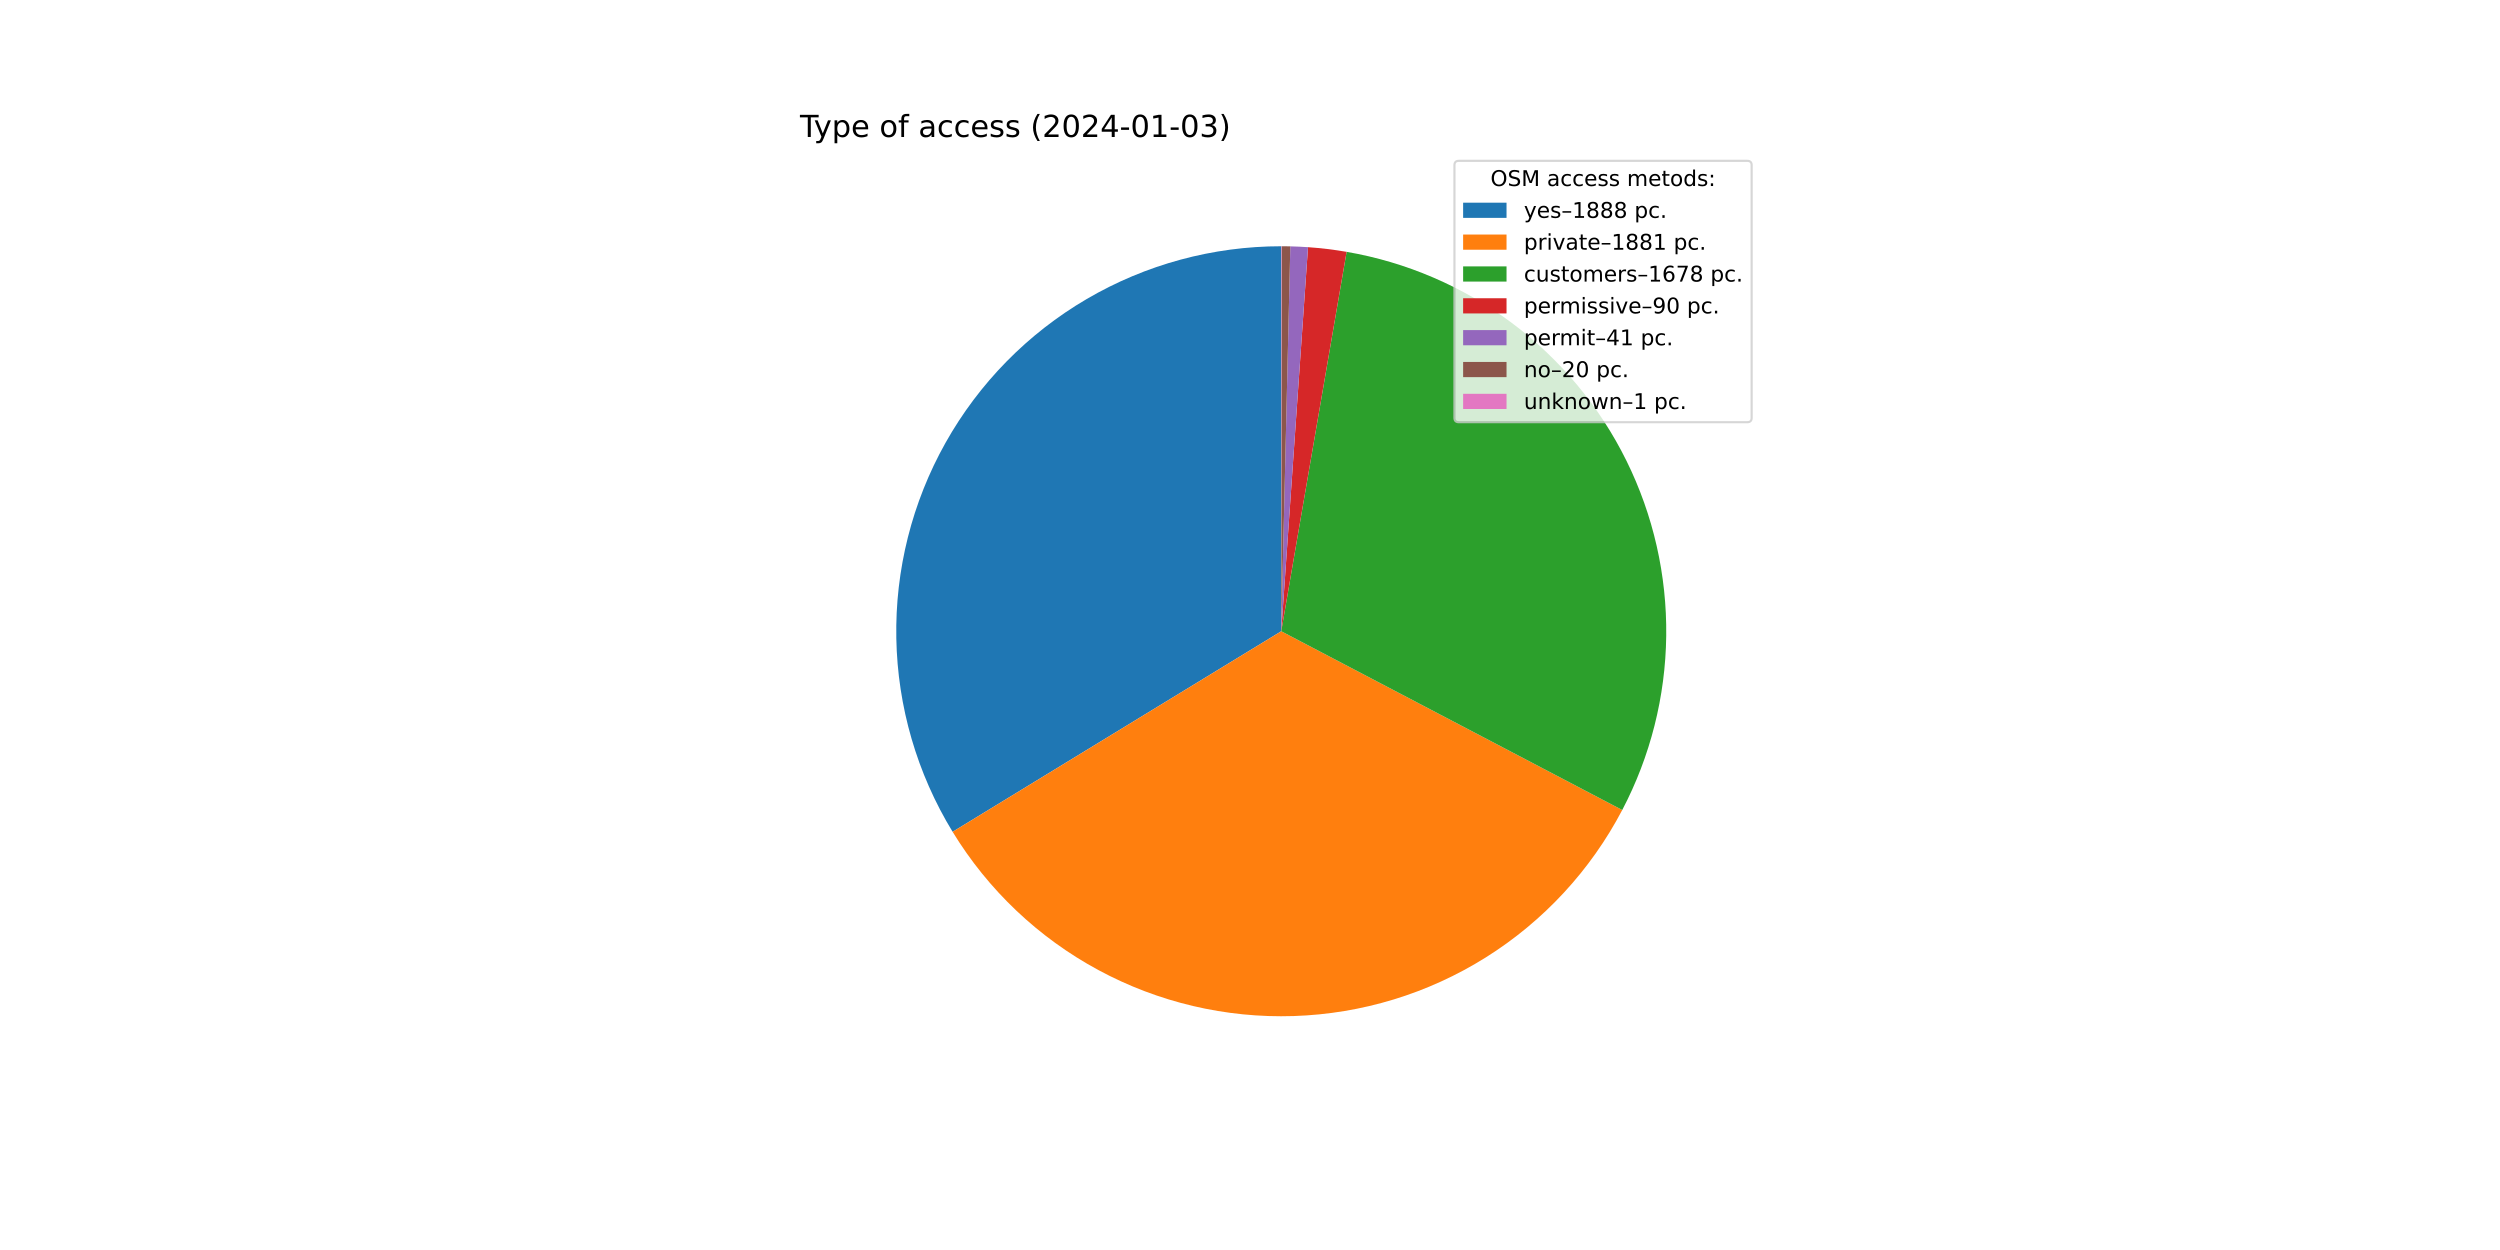
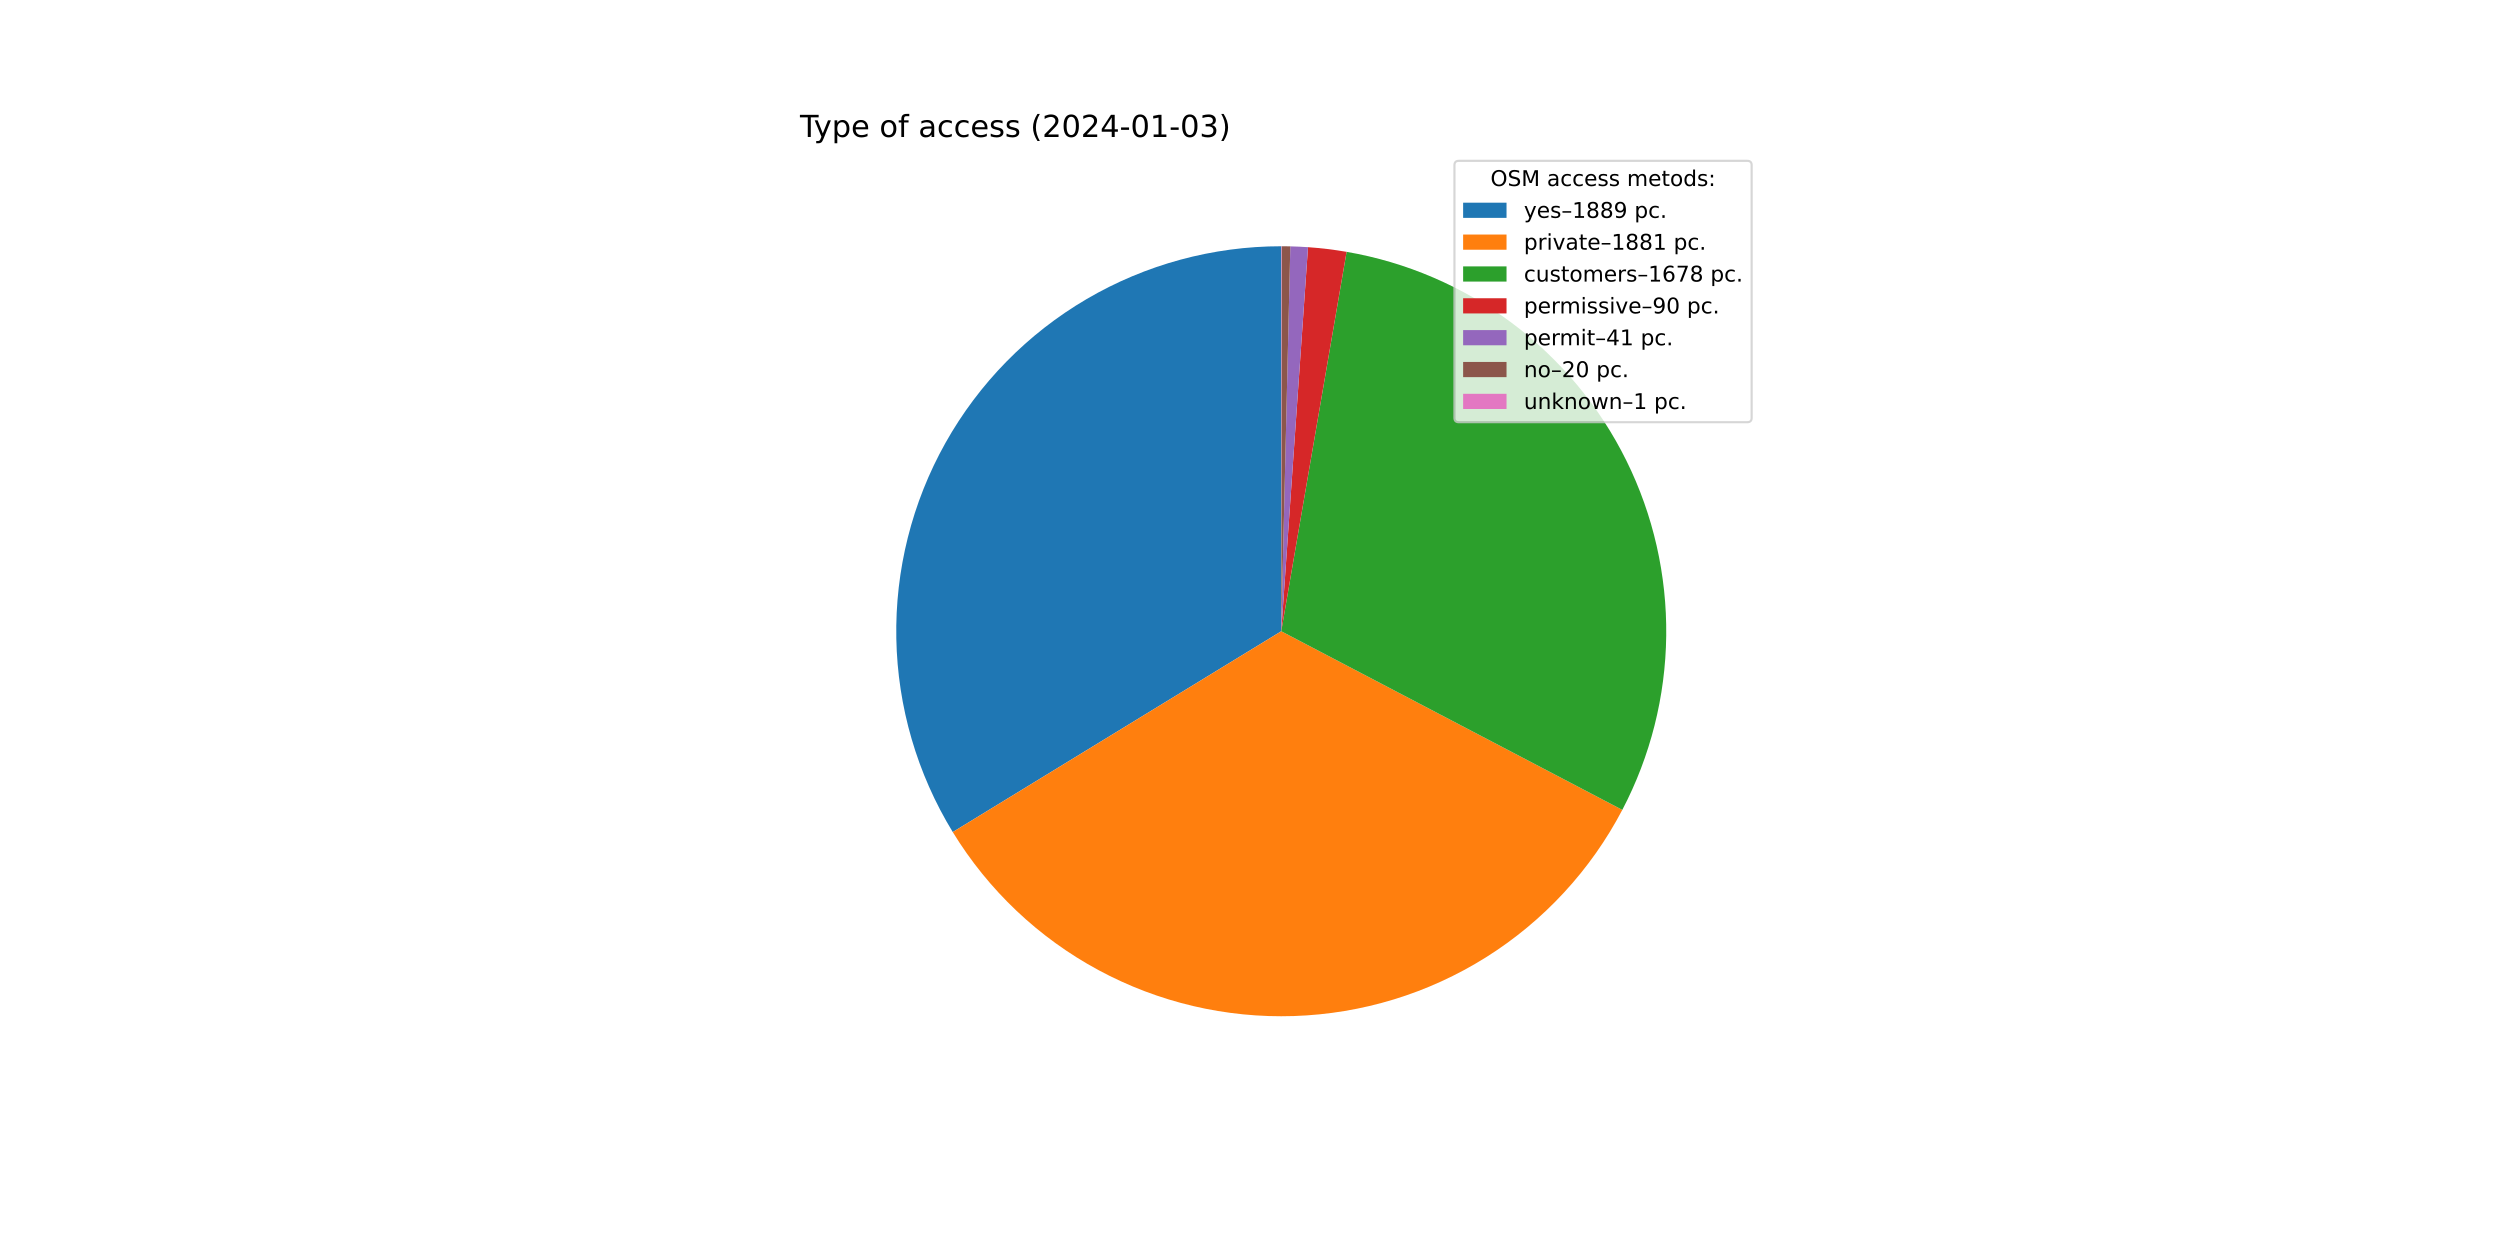
<svg xmlns="http://www.w3.org/2000/svg" xmlns:xlink="http://www.w3.org/1999/xlink" width="1152pt" height="576pt" viewBox="0 0 1152 576" version="1.1">
  <defs>
    <style type="text/css">*{stroke-linejoin: round; stroke-linecap: butt}</style>
  </defs>
  <g id="figure_1">
    <g id="patch_1">
      <path d="M 0 576  L 1152 576  L 1152 0  L 0 0  z " style="fill: #ffffff" />
    </g>
    <g id="axes_1">
      <g id="patch_2">
-         <path d="M 590.4 113.472  C 558.895 113.472 527.952 121.864 500.764 137.782  C 473.576 153.7 451.113 176.577 435.693 204.05  C 420.274 231.524 412.447 262.615 413.021 294.115  C 413.596 325.615 422.551 356.4 438.962 383.293  L 590.4 290.88  L 590.4 113.472  z " style="fill: #1f77b4" />
+         <path d="M 590.4 113.472  C 558.884 113.472 527.93 121.87 500.735 137.799  C 473.541 153.728 451.076 176.619 435.661 204.108  C 420.246 231.597 412.431 262.703 413.023 294.214  C 413.616 325.724 422.594 356.515 439.031 383.406  L 590.4 290.88  L 590.4 113.472  z " style="fill: #1f77b4" />
      </g>
      <g id="patch_3">
-         <path d="M 438.962 383.293  C 455.312 410.085 478.482 432.065 506.099 446.979  C 533.716 461.894 564.802 469.215 596.173 468.194  C 627.543 467.173 658.087 457.845 684.675 441.166  C 711.264 424.487 732.956 401.046 747.528 373.248  L 590.4 290.88  L 438.962 383.293  z " style="fill: #ff7f0e" />
+         <path d="M 439.031 383.406  C 455.397 410.181 478.579 432.14 506.2 447.034  C 533.822 461.928 564.907 469.229 596.271 468.191  C 627.635 467.152 658.169 457.81 684.745 441.122  C 711.32 424.434 732.999 400.989 747.558 373.19  L 590.4 290.88  L 439.031 383.406  z " style="fill: #ff7f0e" />
      </g>
      <g id="patch_4">
-         <path d="M 747.528 373.248  C 760.512 348.478 767.458 320.985 767.795 293.02  C 768.132 265.055 761.852 237.403 749.469 212.327  C 737.086 187.251 718.947 165.455 696.537 148.723  C 674.127 131.992 648.076 120.794 620.515 116.047  L 590.4 290.88  L 747.528 373.248  z " style="fill: #2ca02c" />
+         <path d="M 747.558 373.19  C 760.531 348.42 767.466 320.93 767.796 292.97  C 768.125 265.01 761.84 237.364 749.454 212.295  C 737.068 187.227 718.929 165.437 696.521 148.711  C 674.113 131.985 648.066 120.791 620.509 116.046  L 590.4 290.88  L 747.558 373.19  z " style="fill: #2ca02c" />
      </g>
      <g id="patch_5">
-         <path d="M 620.515 116.047  C 617.572 115.54 614.616 115.107 611.651 114.749  C 608.686 114.392 605.713 114.109 602.733 113.901  L 590.4 290.88  L 620.515 116.047  z " style="fill: #d62728" />
+         <path d="M 620.509 116.046  C 617.567 115.539 614.612 115.107 611.647 114.749  C 608.683 114.391 605.71 114.109 602.731 113.901  L 590.4 290.88  L 620.509 116.046  z " style="fill: #d62728" />
      </g>
      <g id="patch_6">
-         <path d="M 602.733 113.901  C 601.376 113.807 600.018 113.728 598.659 113.664  C 597.3 113.601 595.94 113.553 594.58 113.521  L 590.4 290.88  L 602.733 113.901  z " style="fill: #9467bd" />
+         <path d="M 602.731 113.901  C 601.374 113.807 600.016 113.728 598.658 113.664  C 597.299 113.601 595.94 113.553 594.58 113.521  L 590.4 290.88  L 602.731 113.901  z " style="fill: #9467bd" />
      </g>
      <g id="patch_7">
-         <path d="M 594.58 113.521  C 593.917 113.506 593.253 113.494 592.59 113.486  C 591.926 113.477 591.263 113.473 590.599 113.472  L 590.4 290.88  L 594.58 113.521  z " style="fill: #8c564b" />
+         <path d="M 594.58 113.521  C 593.916 113.506 593.253 113.494 592.59 113.486  C 591.926 113.477 591.263 113.473 590.599 113.472  L 590.4 290.88  L 594.58 113.521  z " style="fill: #8c564b" />
      </g>
      <g id="patch_8">
        <path d="M 590.599 113.472  C 590.566 113.472 590.533 113.472 590.5 113.472  C 590.466 113.472 590.433 113.472 590.4 113.472  L 590.4 290.88  L 590.599 113.472  z " style="fill: #e377c2" />
      </g>
      <g id="matplotlib.axis_1" />
      <g id="matplotlib.axis_2" />
      <g id="text_1">
        <g transform="translate(368.64 63.12)scale(0.14 -0.14)">
          <defs>
            <path id="DejaVuSans-54" d="M -19 4666  L 3928 4666  L 3928 4134  L 2272 4134  L 2272 0  L 1638 0  L 1638 4134  L -19 4134  L -19 4666  z " transform="scale(0.015625)" />
            <path id="DejaVuSans-79" d="M 2059 -325  Q 1816 -950 1584 -1140  Q 1353 -1331 966 -1331  L 506 -1331  L 506 -850  L 844 -850  Q 1081 -850 1212 -737  Q 1344 -625 1503 -206  L 1606 56  L 191 3500  L 800 3500  L 1894 763  L 2988 3500  L 3597 3500  L 2059 -325  z " transform="scale(0.015625)" />
            <path id="DejaVuSans-70" d="M 1159 525  L 1159 -1331  L 581 -1331  L 581 3500  L 1159 3500  L 1159 2969  Q 1341 3281 1617 3432  Q 1894 3584 2278 3584  Q 2916 3584 3314 3078  Q 3713 2572 3713 1747  Q 3713 922 3314 415  Q 2916 -91 2278 -91  Q 1894 -91 1617 61  Q 1341 213 1159 525  z M 3116 1747  Q 3116 2381 2855 2742  Q 2594 3103 2138 3103  Q 1681 3103 1420 2742  Q 1159 2381 1159 1747  Q 1159 1113 1420 752  Q 1681 391 2138 391  Q 2594 391 2855 752  Q 3116 1113 3116 1747  z " transform="scale(0.015625)" />
            <path id="DejaVuSans-65" d="M 3597 1894  L 3597 1613  L 953 1613  Q 991 1019 1311 708  Q 1631 397 2203 397  Q 2534 397 2845 478  Q 3156 559 3463 722  L 3463 178  Q 3153 47 2828 -22  Q 2503 -91 2169 -91  Q 1331 -91 842 396  Q 353 884 353 1716  Q 353 2575 817 3079  Q 1281 3584 2069 3584  Q 2775 3584 3186 3129  Q 3597 2675 3597 1894  z M 3022 2063  Q 3016 2534 2758 2815  Q 2500 3097 2075 3097  Q 1594 3097 1305 2825  Q 1016 2553 972 2059  L 3022 2063  z " transform="scale(0.015625)" />
            <path id="DejaVuSans-20" transform="scale(0.015625)" />
            <path id="DejaVuSans-6f" d="M 1959 3097  Q 1497 3097 1228 2736  Q 959 2375 959 1747  Q 959 1119 1226 758  Q 1494 397 1959 397  Q 2419 397 2687 759  Q 2956 1122 2956 1747  Q 2956 2369 2687 2733  Q 2419 3097 1959 3097  z M 1959 3584  Q 2709 3584 3137 3096  Q 3566 2609 3566 1747  Q 3566 888 3137 398  Q 2709 -91 1959 -91  Q 1206 -91 779 398  Q 353 888 353 1747  Q 353 2609 779 3096  Q 1206 3584 1959 3584  z " transform="scale(0.015625)" />
            <path id="DejaVuSans-66" d="M 2375 4863  L 2375 4384  L 1825 4384  Q 1516 4384 1395 4259  Q 1275 4134 1275 3809  L 1275 3500  L 2222 3500  L 2222 3053  L 1275 3053  L 1275 0  L 697 0  L 697 3053  L 147 3053  L 147 3500  L 697 3500  L 697 3744  Q 697 4328 969 4595  Q 1241 4863 1831 4863  L 2375 4863  z " transform="scale(0.015625)" />
            <path id="DejaVuSans-61" d="M 2194 1759  Q 1497 1759 1228 1600  Q 959 1441 959 1056  Q 959 750 1161 570  Q 1363 391 1709 391  Q 2188 391 2477 730  Q 2766 1069 2766 1631  L 2766 1759  L 2194 1759  z M 3341 1997  L 3341 0  L 2766 0  L 2766 531  Q 2569 213 2275 61  Q 1981 -91 1556 -91  Q 1019 -91 701 211  Q 384 513 384 1019  Q 384 1609 779 1909  Q 1175 2209 1959 2209  L 2766 2209  L 2766 2266  Q 2766 2663 2505 2880  Q 2244 3097 1772 3097  Q 1472 3097 1187 3025  Q 903 2953 641 2809  L 641 3341  Q 956 3463 1253 3523  Q 1550 3584 1831 3584  Q 2591 3584 2966 3190  Q 3341 2797 3341 1997  z " transform="scale(0.015625)" />
            <path id="DejaVuSans-63" d="M 3122 3366  L 3122 2828  Q 2878 2963 2633 3030  Q 2388 3097 2138 3097  Q 1578 3097 1268 2742  Q 959 2388 959 1747  Q 959 1106 1268 751  Q 1578 397 2138 397  Q 2388 397 2633 464  Q 2878 531 3122 666  L 3122 134  Q 2881 22 2623 -34  Q 2366 -91 2075 -91  Q 1284 -91 818 406  Q 353 903 353 1747  Q 353 2603 823 3093  Q 1294 3584 2113 3584  Q 2378 3584 2631 3529  Q 2884 3475 3122 3366  z " transform="scale(0.015625)" />
            <path id="DejaVuSans-73" d="M 2834 3397  L 2834 2853  Q 2591 2978 2328 3040  Q 2066 3103 1784 3103  Q 1356 3103 1142 2972  Q 928 2841 928 2578  Q 928 2378 1081 2264  Q 1234 2150 1697 2047  L 1894 2003  Q 2506 1872 2764 1633  Q 3022 1394 3022 966  Q 3022 478 2636 193  Q 2250 -91 1575 -91  Q 1294 -91 989 -36  Q 684 19 347 128  L 347 722  Q 666 556 975 473  Q 1284 391 1588 391  Q 1994 391 2212 530  Q 2431 669 2431 922  Q 2431 1156 2273 1281  Q 2116 1406 1581 1522  L 1381 1569  Q 847 1681 609 1914  Q 372 2147 372 2553  Q 372 3047 722 3315  Q 1072 3584 1716 3584  Q 2034 3584 2315 3537  Q 2597 3491 2834 3397  z " transform="scale(0.015625)" />
            <path id="DejaVuSans-28" d="M 1984 4856  Q 1566 4138 1362 3434  Q 1159 2731 1159 2009  Q 1159 1288 1364 580  Q 1569 -128 1984 -844  L 1484 -844  Q 1016 -109 783 600  Q 550 1309 550 2009  Q 550 2706 781 3412  Q 1013 4119 1484 4856  L 1984 4856  z " transform="scale(0.015625)" />
            <path id="DejaVuSans-32" d="M 1228 531  L 3431 531  L 3431 0  L 469 0  L 469 531  Q 828 903 1448 1529  Q 2069 2156 2228 2338  Q 2531 2678 2651 2914  Q 2772 3150 2772 3378  Q 2772 3750 2511 3984  Q 2250 4219 1831 4219  Q 1534 4219 1204 4116  Q 875 4013 500 3803  L 500 4441  Q 881 4594 1212 4672  Q 1544 4750 1819 4750  Q 2544 4750 2975 4387  Q 3406 4025 3406 3419  Q 3406 3131 3298 2873  Q 3191 2616 2906 2266  Q 2828 2175 2409 1742  Q 1991 1309 1228 531  z " transform="scale(0.015625)" />
            <path id="DejaVuSans-30" d="M 2034 4250  Q 1547 4250 1301 3770  Q 1056 3291 1056 2328  Q 1056 1369 1301 889  Q 1547 409 2034 409  Q 2525 409 2770 889  Q 3016 1369 3016 2328  Q 3016 3291 2770 3770  Q 2525 4250 2034 4250  z M 2034 4750  Q 2819 4750 3233 4129  Q 3647 3509 3647 2328  Q 3647 1150 3233 529  Q 2819 -91 2034 -91  Q 1250 -91 836 529  Q 422 1150 422 2328  Q 422 3509 836 4129  Q 1250 4750 2034 4750  z " transform="scale(0.015625)" />
            <path id="DejaVuSans-34" d="M 2419 4116  L 825 1625  L 2419 1625  L 2419 4116  z M 2253 4666  L 3047 4666  L 3047 1625  L 3713 1625  L 3713 1100  L 3047 1100  L 3047 0  L 2419 0  L 2419 1100  L 313 1100  L 313 1709  L 2253 4666  z " transform="scale(0.015625)" />
            <path id="DejaVuSans-2d" d="M 313 2009  L 1997 2009  L 1997 1497  L 313 1497  L 313 2009  z " transform="scale(0.015625)" />
            <path id="DejaVuSans-31" d="M 794 531  L 1825 531  L 1825 4091  L 703 3866  L 703 4441  L 1819 4666  L 2450 4666  L 2450 531  L 3481 531  L 3481 0  L 794 0  L 794 531  z " transform="scale(0.015625)" />
            <path id="DejaVuSans-33" d="M 2597 2516  Q 3050 2419 3304 2112  Q 3559 1806 3559 1356  Q 3559 666 3084 287  Q 2609 -91 1734 -91  Q 1441 -91 1130 -33  Q 819 25 488 141  L 488 750  Q 750 597 1062 519  Q 1375 441 1716 441  Q 2309 441 2620 675  Q 2931 909 2931 1356  Q 2931 1769 2642 2001  Q 2353 2234 1838 2234  L 1294 2234  L 1294 2753  L 1863 2753  Q 2328 2753 2575 2939  Q 2822 3125 2822 3475  Q 2822 3834 2567 4026  Q 2313 4219 1838 4219  Q 1578 4219 1281 4162  Q 984 4106 628 3988  L 628 4550  Q 988 4650 1302 4700  Q 1616 4750 1894 4750  Q 2613 4750 3031 4423  Q 3450 4097 3450 3541  Q 3450 3153 3228 2886  Q 3006 2619 2597 2516  z " transform="scale(0.015625)" />
            <path id="DejaVuSans-29" d="M 513 4856  L 1013 4856  Q 1481 4119 1714 3412  Q 1947 2706 1947 2009  Q 1947 1309 1714 600  Q 1481 -109 1013 -844  L 513 -844  Q 928 -128 1133 580  Q 1338 1288 1338 2009  Q 1338 2731 1133 3434  Q 928 4138 513 4856  z " transform="scale(0.015625)" />
          </defs>
          <use xlink:href="#DejaVuSans-54" />
          <use xlink:href="#DejaVuSans-79" x="45.459" />
          <use xlink:href="#DejaVuSans-70" x="104.639" />
          <use xlink:href="#DejaVuSans-65" x="168.115" />
          <use xlink:href="#DejaVuSans-20" x="229.639" />
          <use xlink:href="#DejaVuSans-6f" x="261.426" />
          <use xlink:href="#DejaVuSans-66" x="322.607" />
          <use xlink:href="#DejaVuSans-20" x="357.812" />
          <use xlink:href="#DejaVuSans-61" x="389.6" />
          <use xlink:href="#DejaVuSans-63" x="450.879" />
          <use xlink:href="#DejaVuSans-63" x="505.859" />
          <use xlink:href="#DejaVuSans-65" x="560.84" />
          <use xlink:href="#DejaVuSans-73" x="622.363" />
          <use xlink:href="#DejaVuSans-73" x="674.463" />
          <use xlink:href="#DejaVuSans-20" x="726.562" />
          <use xlink:href="#DejaVuSans-28" x="758.35" />
          <use xlink:href="#DejaVuSans-32" x="797.363" />
          <use xlink:href="#DejaVuSans-30" x="860.986" />
          <use xlink:href="#DejaVuSans-32" x="924.609" />
          <use xlink:href="#DejaVuSans-34" x="988.232" />
          <use xlink:href="#DejaVuSans-2d" x="1051.855" />
          <use xlink:href="#DejaVuSans-30" x="1087.939" />
          <use xlink:href="#DejaVuSans-31" x="1151.562" />
          <use xlink:href="#DejaVuSans-2d" x="1215.186" />
          <use xlink:href="#DejaVuSans-30" x="1251.27" />
          <use xlink:href="#DejaVuSans-33" x="1314.893" />
          <use xlink:href="#DejaVuSans-29" x="1378.516" />
        </g>
      </g>
      <g id="legend_1">
        <g id="patch_9">
          <path d="M 672.208 194.545  L 805.16 194.545  Q 807.16 194.545 807.16 192.545  L 807.16 76.12  Q 807.16 74.12 805.16 74.12  L 672.208 74.12  Q 670.208 74.12 670.208 76.12  L 670.208 192.545  Q 670.208 194.545 672.208 194.545  z " style="fill: #ffffff; opacity: 0.8; stroke: #cccccc; stroke-linejoin: miter" />
        </g>
        <g id="text_2">
          <g transform="translate(686.8038 85.71844)scale(0.1 -0.1)">
            <defs>
              <path id="DejaVuSans-4f" d="M 2522 4238  Q 1834 4238 1429 3725  Q 1025 3213 1025 2328  Q 1025 1447 1429 934  Q 1834 422 2522 422  Q 3209 422 3611 934  Q 4013 1447 4013 2328  Q 4013 3213 3611 3725  Q 3209 4238 2522 4238  z M 2522 4750  Q 3503 4750 4090 4092  Q 4678 3434 4678 2328  Q 4678 1225 4090 567  Q 3503 -91 2522 -91  Q 1538 -91 948 565  Q 359 1222 359 2328  Q 359 3434 948 4092  Q 1538 4750 2522 4750  z " transform="scale(0.015625)" />
              <path id="DejaVuSans-53" d="M 3425 4513  L 3425 3897  Q 3066 4069 2747 4153  Q 2428 4238 2131 4238  Q 1616 4238 1336 4038  Q 1056 3838 1056 3469  Q 1056 3159 1242 3001  Q 1428 2844 1947 2747  L 2328 2669  Q 3034 2534 3370 2195  Q 3706 1856 3706 1288  Q 3706 609 3251 259  Q 2797 -91 1919 -91  Q 1588 -91 1214 -16  Q 841 59 441 206  L 441 856  Q 825 641 1194 531  Q 1563 422 1919 422  Q 2459 422 2753 634  Q 3047 847 3047 1241  Q 3047 1584 2836 1778  Q 2625 1972 2144 2069  L 1759 2144  Q 1053 2284 737 2584  Q 422 2884 422 3419  Q 422 4038 858 4394  Q 1294 4750 2059 4750  Q 2388 4750 2728 4690  Q 3069 4631 3425 4513  z " transform="scale(0.015625)" />
              <path id="DejaVuSans-4d" d="M 628 4666  L 1569 4666  L 2759 1491  L 3956 4666  L 4897 4666  L 4897 0  L 4281 0  L 4281 4097  L 3078 897  L 2444 897  L 1241 4097  L 1241 0  L 628 0  L 628 4666  z " transform="scale(0.015625)" />
              <path id="DejaVuSans-6d" d="M 3328 2828  Q 3544 3216 3844 3400  Q 4144 3584 4550 3584  Q 5097 3584 5394 3201  Q 5691 2819 5691 2113  L 5691 0  L 5113 0  L 5113 2094  Q 5113 2597 4934 2840  Q 4756 3084 4391 3084  Q 3944 3084 3684 2787  Q 3425 2491 3425 1978  L 3425 0  L 2847 0  L 2847 2094  Q 2847 2600 2669 2842  Q 2491 3084 2119 3084  Q 1678 3084 1418 2786  Q 1159 2488 1159 1978  L 1159 0  L 581 0  L 581 3500  L 1159 3500  L 1159 2956  Q 1356 3278 1631 3431  Q 1906 3584 2284 3584  Q 2666 3584 2933 3390  Q 3200 3197 3328 2828  z " transform="scale(0.015625)" />
              <path id="DejaVuSans-74" d="M 1172 4494  L 1172 3500  L 2356 3500  L 2356 3053  L 1172 3053  L 1172 1153  Q 1172 725 1289 603  Q 1406 481 1766 481  L 2356 481  L 2356 0  L 1766 0  Q 1100 0 847 248  Q 594 497 594 1153  L 594 3053  L 172 3053  L 172 3500  L 594 3500  L 594 4494  L 1172 4494  z " transform="scale(0.015625)" />
              <path id="DejaVuSans-64" d="M 2906 2969  L 2906 4863  L 3481 4863  L 3481 0  L 2906 0  L 2906 525  Q 2725 213 2448 61  Q 2172 -91 1784 -91  Q 1150 -91 751 415  Q 353 922 353 1747  Q 353 2572 751 3078  Q 1150 3584 1784 3584  Q 2172 3584 2448 3432  Q 2725 3281 2906 2969  z M 947 1747  Q 947 1113 1208 752  Q 1469 391 1925 391  Q 2381 391 2643 752  Q 2906 1113 2906 1747  Q 2906 2381 2643 2742  Q 2381 3103 1925 3103  Q 1469 3103 1208 2742  Q 947 2381 947 1747  z " transform="scale(0.015625)" />
              <path id="DejaVuSans-3a" d="M 750 794  L 1409 794  L 1409 0  L 750 0  L 750 794  z M 750 3309  L 1409 3309  L 1409 2516  L 750 2516  L 750 3309  z " transform="scale(0.015625)" />
            </defs>
            <use xlink:href="#DejaVuSans-4f" />
            <use xlink:href="#DejaVuSans-53" x="78.711" />
            <use xlink:href="#DejaVuSans-4d" x="142.188" />
            <use xlink:href="#DejaVuSans-20" x="228.467" />
            <use xlink:href="#DejaVuSans-61" x="260.254" />
            <use xlink:href="#DejaVuSans-63" x="321.533" />
            <use xlink:href="#DejaVuSans-63" x="376.514" />
            <use xlink:href="#DejaVuSans-65" x="431.494" />
            <use xlink:href="#DejaVuSans-73" x="493.018" />
            <use xlink:href="#DejaVuSans-73" x="545.117" />
            <use xlink:href="#DejaVuSans-20" x="597.217" />
            <use xlink:href="#DejaVuSans-6d" x="629.004" />
            <use xlink:href="#DejaVuSans-65" x="726.416" />
            <use xlink:href="#DejaVuSans-74" x="787.939" />
            <use xlink:href="#DejaVuSans-6f" x="827.148" />
            <use xlink:href="#DejaVuSans-64" x="888.33" />
            <use xlink:href="#DejaVuSans-73" x="951.807" />
            <use xlink:href="#DejaVuSans-3a" x="1003.906" />
          </g>
        </g>
        <g id="patch_10">
          <path d="M 674.208 100.397  L 694.208 100.397  L 694.208 93.397  L 674.208 93.397  z " style="fill: #1f77b4" />
        </g>
        <g id="text_3">
          <g transform="translate(702.2084 100.3966)scale(0.1 -0.1)">
            <defs>
              <path id="DejaVuSans-2013" d="M 313 1978  L 2888 1978  L 2888 1528  L 313 1528  L 313 1978  z " transform="scale(0.015625)" />
              <path id="DejaVuSans-38" d="M 2034 2216  Q 1584 2216 1326 1975  Q 1069 1734 1069 1313  Q 1069 891 1326 650  Q 1584 409 2034 409  Q 2484 409 2743 651  Q 3003 894 3003 1313  Q 3003 1734 2745 1975  Q 2488 2216 2034 2216  z M 1403 2484  Q 997 2584 770 2862  Q 544 3141 544 3541  Q 544 4100 942 4425  Q 1341 4750 2034 4750  Q 2731 4750 3128 4425  Q 3525 4100 3525 3541  Q 3525 3141 3298 2862  Q 3072 2584 2669 2484  Q 3125 2378 3379 2068  Q 3634 1759 3634 1313  Q 3634 634 3220 271  Q 2806 -91 2034 -91  Q 1263 -91 848 271  Q 434 634 434 1313  Q 434 1759 690 2068  Q 947 2378 1403 2484  z M 1172 3481  Q 1172 3119 1398 2916  Q 1625 2713 2034 2713  Q 2441 2713 2670 2916  Q 2900 3119 2900 3481  Q 2900 3844 2670 4047  Q 2441 4250 2034 4250  Q 1625 4250 1398 4047  Q 1172 3844 1172 3481  z " transform="scale(0.015625)" />
+               <path id="DejaVuSans-39" d="M 703 97  L 703 672  Q 941 559 1184 500  Q 1428 441 1663 441  Q 2288 441 2617 861  Q 2947 1281 2994 2138  Q 2813 1869 2534 1725  Q 2256 1581 1919 1581  Q 1219 1581 811 2004  Q 403 2428 403 3163  Q 403 3881 828 4315  Q 1253 4750 1959 4750  Q 2769 4750 3195 4129  Q 3622 3509 3622 2328  Q 3622 1225 3098 567  Q 2575 -91 1691 -91  Q 1453 -91 1209 -44  Q 966 3 703 97  z M 1959 2075  Q 2384 2075 2632 2365  Q 2881 2656 2881 3163  Q 2881 3666 2632 3958  Q 2384 4250 1959 4250  Q 1534 4250 1286 3958  Q 1038 3666 1038 3163  Q 1038 2656 1286 2365  Q 1534 2075 1959 2075  z " transform="scale(0.015625)" />
              <path id="DejaVuSans-2e" d="M 684 794  L 1344 794  L 1344 0  L 684 0  L 684 794  z " transform="scale(0.015625)" />
            </defs>
            <use xlink:href="#DejaVuSans-79" />
            <use xlink:href="#DejaVuSans-65" x="59.18" />
            <use xlink:href="#DejaVuSans-73" x="120.703" />
            <use xlink:href="#DejaVuSans-2013" x="172.803" />
            <use xlink:href="#DejaVuSans-31" x="222.803" />
            <use xlink:href="#DejaVuSans-38" x="286.426" />
            <use xlink:href="#DejaVuSans-38" x="350.049" />
-             <use xlink:href="#DejaVuSans-38" x="413.672" />
+             <use xlink:href="#DejaVuSans-39" x="413.672" />
            <use xlink:href="#DejaVuSans-20" x="477.295" />
            <use xlink:href="#DejaVuSans-70" x="509.082" />
            <use xlink:href="#DejaVuSans-63" x="572.559" />
            <use xlink:href="#DejaVuSans-2e" x="627.539" />
          </g>
        </g>
        <g id="patch_11">
          <path d="M 674.208 115.075  L 694.208 115.075  L 694.208 108.075  L 674.208 108.075  z " style="fill: #ff7f0e" />
        </g>
        <g id="text_4">
          <g transform="translate(702.2084 115.0747)scale(0.1 -0.1)">
            <defs>
              <path id="DejaVuSans-72" d="M 2631 2963  Q 2534 3019 2420 3045  Q 2306 3072 2169 3072  Q 1681 3072 1420 2755  Q 1159 2438 1159 1844  L 1159 0  L 581 0  L 581 3500  L 1159 3500  L 1159 2956  Q 1341 3275 1631 3429  Q 1922 3584 2338 3584  Q 2397 3584 2469 3576  Q 2541 3569 2628 3553  L 2631 2963  z " transform="scale(0.015625)" />
              <path id="DejaVuSans-69" d="M 603 3500  L 1178 3500  L 1178 0  L 603 0  L 603 3500  z M 603 4863  L 1178 4863  L 1178 4134  L 603 4134  L 603 4863  z " transform="scale(0.015625)" />
              <path id="DejaVuSans-76" d="M 191 3500  L 800 3500  L 1894 563  L 2988 3500  L 3597 3500  L 2284 0  L 1503 0  L 191 3500  z " transform="scale(0.015625)" />
            </defs>
            <use xlink:href="#DejaVuSans-70" />
            <use xlink:href="#DejaVuSans-72" x="63.477" />
            <use xlink:href="#DejaVuSans-69" x="104.59" />
            <use xlink:href="#DejaVuSans-76" x="132.373" />
            <use xlink:href="#DejaVuSans-61" x="191.553" />
            <use xlink:href="#DejaVuSans-74" x="252.832" />
            <use xlink:href="#DejaVuSans-65" x="292.041" />
            <use xlink:href="#DejaVuSans-2013" x="353.564" />
            <use xlink:href="#DejaVuSans-31" x="403.564" />
            <use xlink:href="#DejaVuSans-38" x="467.188" />
            <use xlink:href="#DejaVuSans-38" x="530.811" />
            <use xlink:href="#DejaVuSans-31" x="594.434" />
            <use xlink:href="#DejaVuSans-20" x="658.057" />
            <use xlink:href="#DejaVuSans-70" x="689.844" />
            <use xlink:href="#DejaVuSans-63" x="753.32" />
            <use xlink:href="#DejaVuSans-2e" x="808.301" />
          </g>
        </g>
        <g id="patch_12">
          <path d="M 674.208 129.753  L 694.208 129.753  L 694.208 122.753  L 674.208 122.753  z " style="fill: #2ca02c" />
        </g>
        <g id="text_5">
          <g transform="translate(702.2084 129.7528)scale(0.1 -0.1)">
            <defs>
              <path id="DejaVuSans-75" d="M 544 1381  L 544 3500  L 1119 3500  L 1119 1403  Q 1119 906 1312 657  Q 1506 409 1894 409  Q 2359 409 2629 706  Q 2900 1003 2900 1516  L 2900 3500  L 3475 3500  L 3475 0  L 2900 0  L 2900 538  Q 2691 219 2414 64  Q 2138 -91 1772 -91  Q 1169 -91 856 284  Q 544 659 544 1381  z M 1991 3584  L 1991 3584  z " transform="scale(0.015625)" />
              <path id="DejaVuSans-36" d="M 2113 2584  Q 1688 2584 1439 2293  Q 1191 2003 1191 1497  Q 1191 994 1439 701  Q 1688 409 2113 409  Q 2538 409 2786 701  Q 3034 994 3034 1497  Q 3034 2003 2786 2293  Q 2538 2584 2113 2584  z M 3366 4563  L 3366 3988  Q 3128 4100 2886 4159  Q 2644 4219 2406 4219  Q 1781 4219 1451 3797  Q 1122 3375 1075 2522  Q 1259 2794 1537 2939  Q 1816 3084 2150 3084  Q 2853 3084 3261 2657  Q 3669 2231 3669 1497  Q 3669 778 3244 343  Q 2819 -91 2113 -91  Q 1303 -91 875 529  Q 447 1150 447 2328  Q 447 3434 972 4092  Q 1497 4750 2381 4750  Q 2619 4750 2861 4703  Q 3103 4656 3366 4563  z " transform="scale(0.015625)" />
              <path id="DejaVuSans-37" d="M 525 4666  L 3525 4666  L 3525 4397  L 1831 0  L 1172 0  L 2766 4134  L 525 4134  L 525 4666  z " transform="scale(0.015625)" />
            </defs>
            <use xlink:href="#DejaVuSans-63" />
            <use xlink:href="#DejaVuSans-75" x="54.98" />
            <use xlink:href="#DejaVuSans-73" x="118.359" />
            <use xlink:href="#DejaVuSans-74" x="170.459" />
            <use xlink:href="#DejaVuSans-6f" x="209.668" />
            <use xlink:href="#DejaVuSans-6d" x="270.85" />
            <use xlink:href="#DejaVuSans-65" x="368.262" />
            <use xlink:href="#DejaVuSans-72" x="429.785" />
            <use xlink:href="#DejaVuSans-73" x="470.898" />
            <use xlink:href="#DejaVuSans-2013" x="522.998" />
            <use xlink:href="#DejaVuSans-31" x="572.998" />
            <use xlink:href="#DejaVuSans-36" x="636.621" />
            <use xlink:href="#DejaVuSans-37" x="700.244" />
            <use xlink:href="#DejaVuSans-38" x="763.867" />
            <use xlink:href="#DejaVuSans-20" x="827.49" />
            <use xlink:href="#DejaVuSans-70" x="859.277" />
            <use xlink:href="#DejaVuSans-63" x="922.754" />
            <use xlink:href="#DejaVuSans-2e" x="977.734" />
          </g>
        </g>
        <g id="patch_13">
          <path d="M 674.208 144.431  L 694.208 144.431  L 694.208 137.431  L 674.208 137.431  z " style="fill: #d62728" />
        </g>
        <g id="text_6">
          <g transform="translate(702.2084 144.4309)scale(0.1 -0.1)">
-             <defs>
-               <path id="DejaVuSans-39" d="M 703 97  L 703 672  Q 941 559 1184 500  Q 1428 441 1663 441  Q 2288 441 2617 861  Q 2947 1281 2994 2138  Q 2813 1869 2534 1725  Q 2256 1581 1919 1581  Q 1219 1581 811 2004  Q 403 2428 403 3163  Q 403 3881 828 4315  Q 1253 4750 1959 4750  Q 2769 4750 3195 4129  Q 3622 3509 3622 2328  Q 3622 1225 3098 567  Q 2575 -91 1691 -91  Q 1453 -91 1209 -44  Q 966 3 703 97  z M 1959 2075  Q 2384 2075 2632 2365  Q 2881 2656 2881 3163  Q 2881 3666 2632 3958  Q 2384 4250 1959 4250  Q 1534 4250 1286 3958  Q 1038 3666 1038 3163  Q 1038 2656 1286 2365  Q 1534 2075 1959 2075  z " transform="scale(0.015625)" />
-             </defs>
            <use xlink:href="#DejaVuSans-70" />
            <use xlink:href="#DejaVuSans-65" x="63.477" />
            <use xlink:href="#DejaVuSans-72" x="125" />
            <use xlink:href="#DejaVuSans-6d" x="164.363" />
            <use xlink:href="#DejaVuSans-69" x="261.775" />
            <use xlink:href="#DejaVuSans-73" x="289.559" />
            <use xlink:href="#DejaVuSans-73" x="341.658" />
            <use xlink:href="#DejaVuSans-69" x="393.758" />
            <use xlink:href="#DejaVuSans-76" x="421.541" />
            <use xlink:href="#DejaVuSans-65" x="480.721" />
            <use xlink:href="#DejaVuSans-2013" x="542.244" />
            <use xlink:href="#DejaVuSans-39" x="592.244" />
            <use xlink:href="#DejaVuSans-30" x="655.867" />
            <use xlink:href="#DejaVuSans-20" x="719.49" />
            <use xlink:href="#DejaVuSans-70" x="751.277" />
            <use xlink:href="#DejaVuSans-63" x="814.754" />
            <use xlink:href="#DejaVuSans-2e" x="869.734" />
          </g>
        </g>
        <g id="patch_14">
          <path d="M 674.208 159.109  L 694.208 159.109  L 694.208 152.109  L 674.208 152.109  z " style="fill: #9467bd" />
        </g>
        <g id="text_7">
          <g transform="translate(702.2084 159.1091)scale(0.1 -0.1)">
            <use xlink:href="#DejaVuSans-70" />
            <use xlink:href="#DejaVuSans-65" x="63.477" />
            <use xlink:href="#DejaVuSans-72" x="125" />
            <use xlink:href="#DejaVuSans-6d" x="164.363" />
            <use xlink:href="#DejaVuSans-69" x="261.775" />
            <use xlink:href="#DejaVuSans-74" x="289.559" />
            <use xlink:href="#DejaVuSans-2013" x="328.768" />
            <use xlink:href="#DejaVuSans-34" x="378.768" />
            <use xlink:href="#DejaVuSans-31" x="442.391" />
            <use xlink:href="#DejaVuSans-20" x="506.014" />
            <use xlink:href="#DejaVuSans-70" x="537.801" />
            <use xlink:href="#DejaVuSans-63" x="601.277" />
            <use xlink:href="#DejaVuSans-2e" x="656.258" />
          </g>
        </g>
        <g id="patch_15">
          <path d="M 674.208 173.787  L 694.208 173.787  L 694.208 166.787  L 674.208 166.787  z " style="fill: #8c564b" />
        </g>
        <g id="text_8">
          <g transform="translate(702.2084 173.7872)scale(0.1 -0.1)">
            <defs>
              <path id="DejaVuSans-6e" d="M 3513 2113  L 3513 0  L 2938 0  L 2938 2094  Q 2938 2591 2744 2837  Q 2550 3084 2163 3084  Q 1697 3084 1428 2787  Q 1159 2491 1159 1978  L 1159 0  L 581 0  L 581 3500  L 1159 3500  L 1159 2956  Q 1366 3272 1645 3428  Q 1925 3584 2291 3584  Q 2894 3584 3203 3211  Q 3513 2838 3513 2113  z " transform="scale(0.015625)" />
            </defs>
            <use xlink:href="#DejaVuSans-6e" />
            <use xlink:href="#DejaVuSans-6f" x="63.379" />
            <use xlink:href="#DejaVuSans-2013" x="124.561" />
            <use xlink:href="#DejaVuSans-32" x="174.561" />
            <use xlink:href="#DejaVuSans-30" x="238.184" />
            <use xlink:href="#DejaVuSans-20" x="301.807" />
            <use xlink:href="#DejaVuSans-70" x="333.594" />
            <use xlink:href="#DejaVuSans-63" x="397.07" />
            <use xlink:href="#DejaVuSans-2e" x="452.051" />
          </g>
        </g>
        <g id="patch_16">
          <path d="M 674.208 188.465  L 694.208 188.465  L 694.208 181.465  L 674.208 181.465  z " style="fill: #e377c2" />
        </g>
        <g id="text_9">
          <g transform="translate(702.2084 188.4653)scale(0.1 -0.1)">
            <defs>
              <path id="DejaVuSans-6b" d="M 581 4863  L 1159 4863  L 1159 1991  L 2875 3500  L 3609 3500  L 1753 1863  L 3688 0  L 2938 0  L 1159 1709  L 1159 0  L 581 0  L 581 4863  z " transform="scale(0.015625)" />
              <path id="DejaVuSans-77" d="M 269 3500  L 844 3500  L 1563 769  L 2278 3500  L 2956 3500  L 3675 769  L 4391 3500  L 4966 3500  L 4050 0  L 3372 0  L 2619 2869  L 1863 0  L 1184 0  L 269 3500  z " transform="scale(0.015625)" />
            </defs>
            <use xlink:href="#DejaVuSans-75" />
            <use xlink:href="#DejaVuSans-6e" x="63.379" />
            <use xlink:href="#DejaVuSans-6b" x="126.758" />
            <use xlink:href="#DejaVuSans-6e" x="184.668" />
            <use xlink:href="#DejaVuSans-6f" x="248.047" />
            <use xlink:href="#DejaVuSans-77" x="309.229" />
            <use xlink:href="#DejaVuSans-6e" x="391.016" />
            <use xlink:href="#DejaVuSans-2013" x="454.395" />
            <use xlink:href="#DejaVuSans-31" x="504.395" />
            <use xlink:href="#DejaVuSans-20" x="568.018" />
            <use xlink:href="#DejaVuSans-70" x="599.805" />
            <use xlink:href="#DejaVuSans-63" x="663.281" />
            <use xlink:href="#DejaVuSans-2e" x="718.262" />
          </g>
        </g>
      </g>
    </g>
  </g>
</svg>
